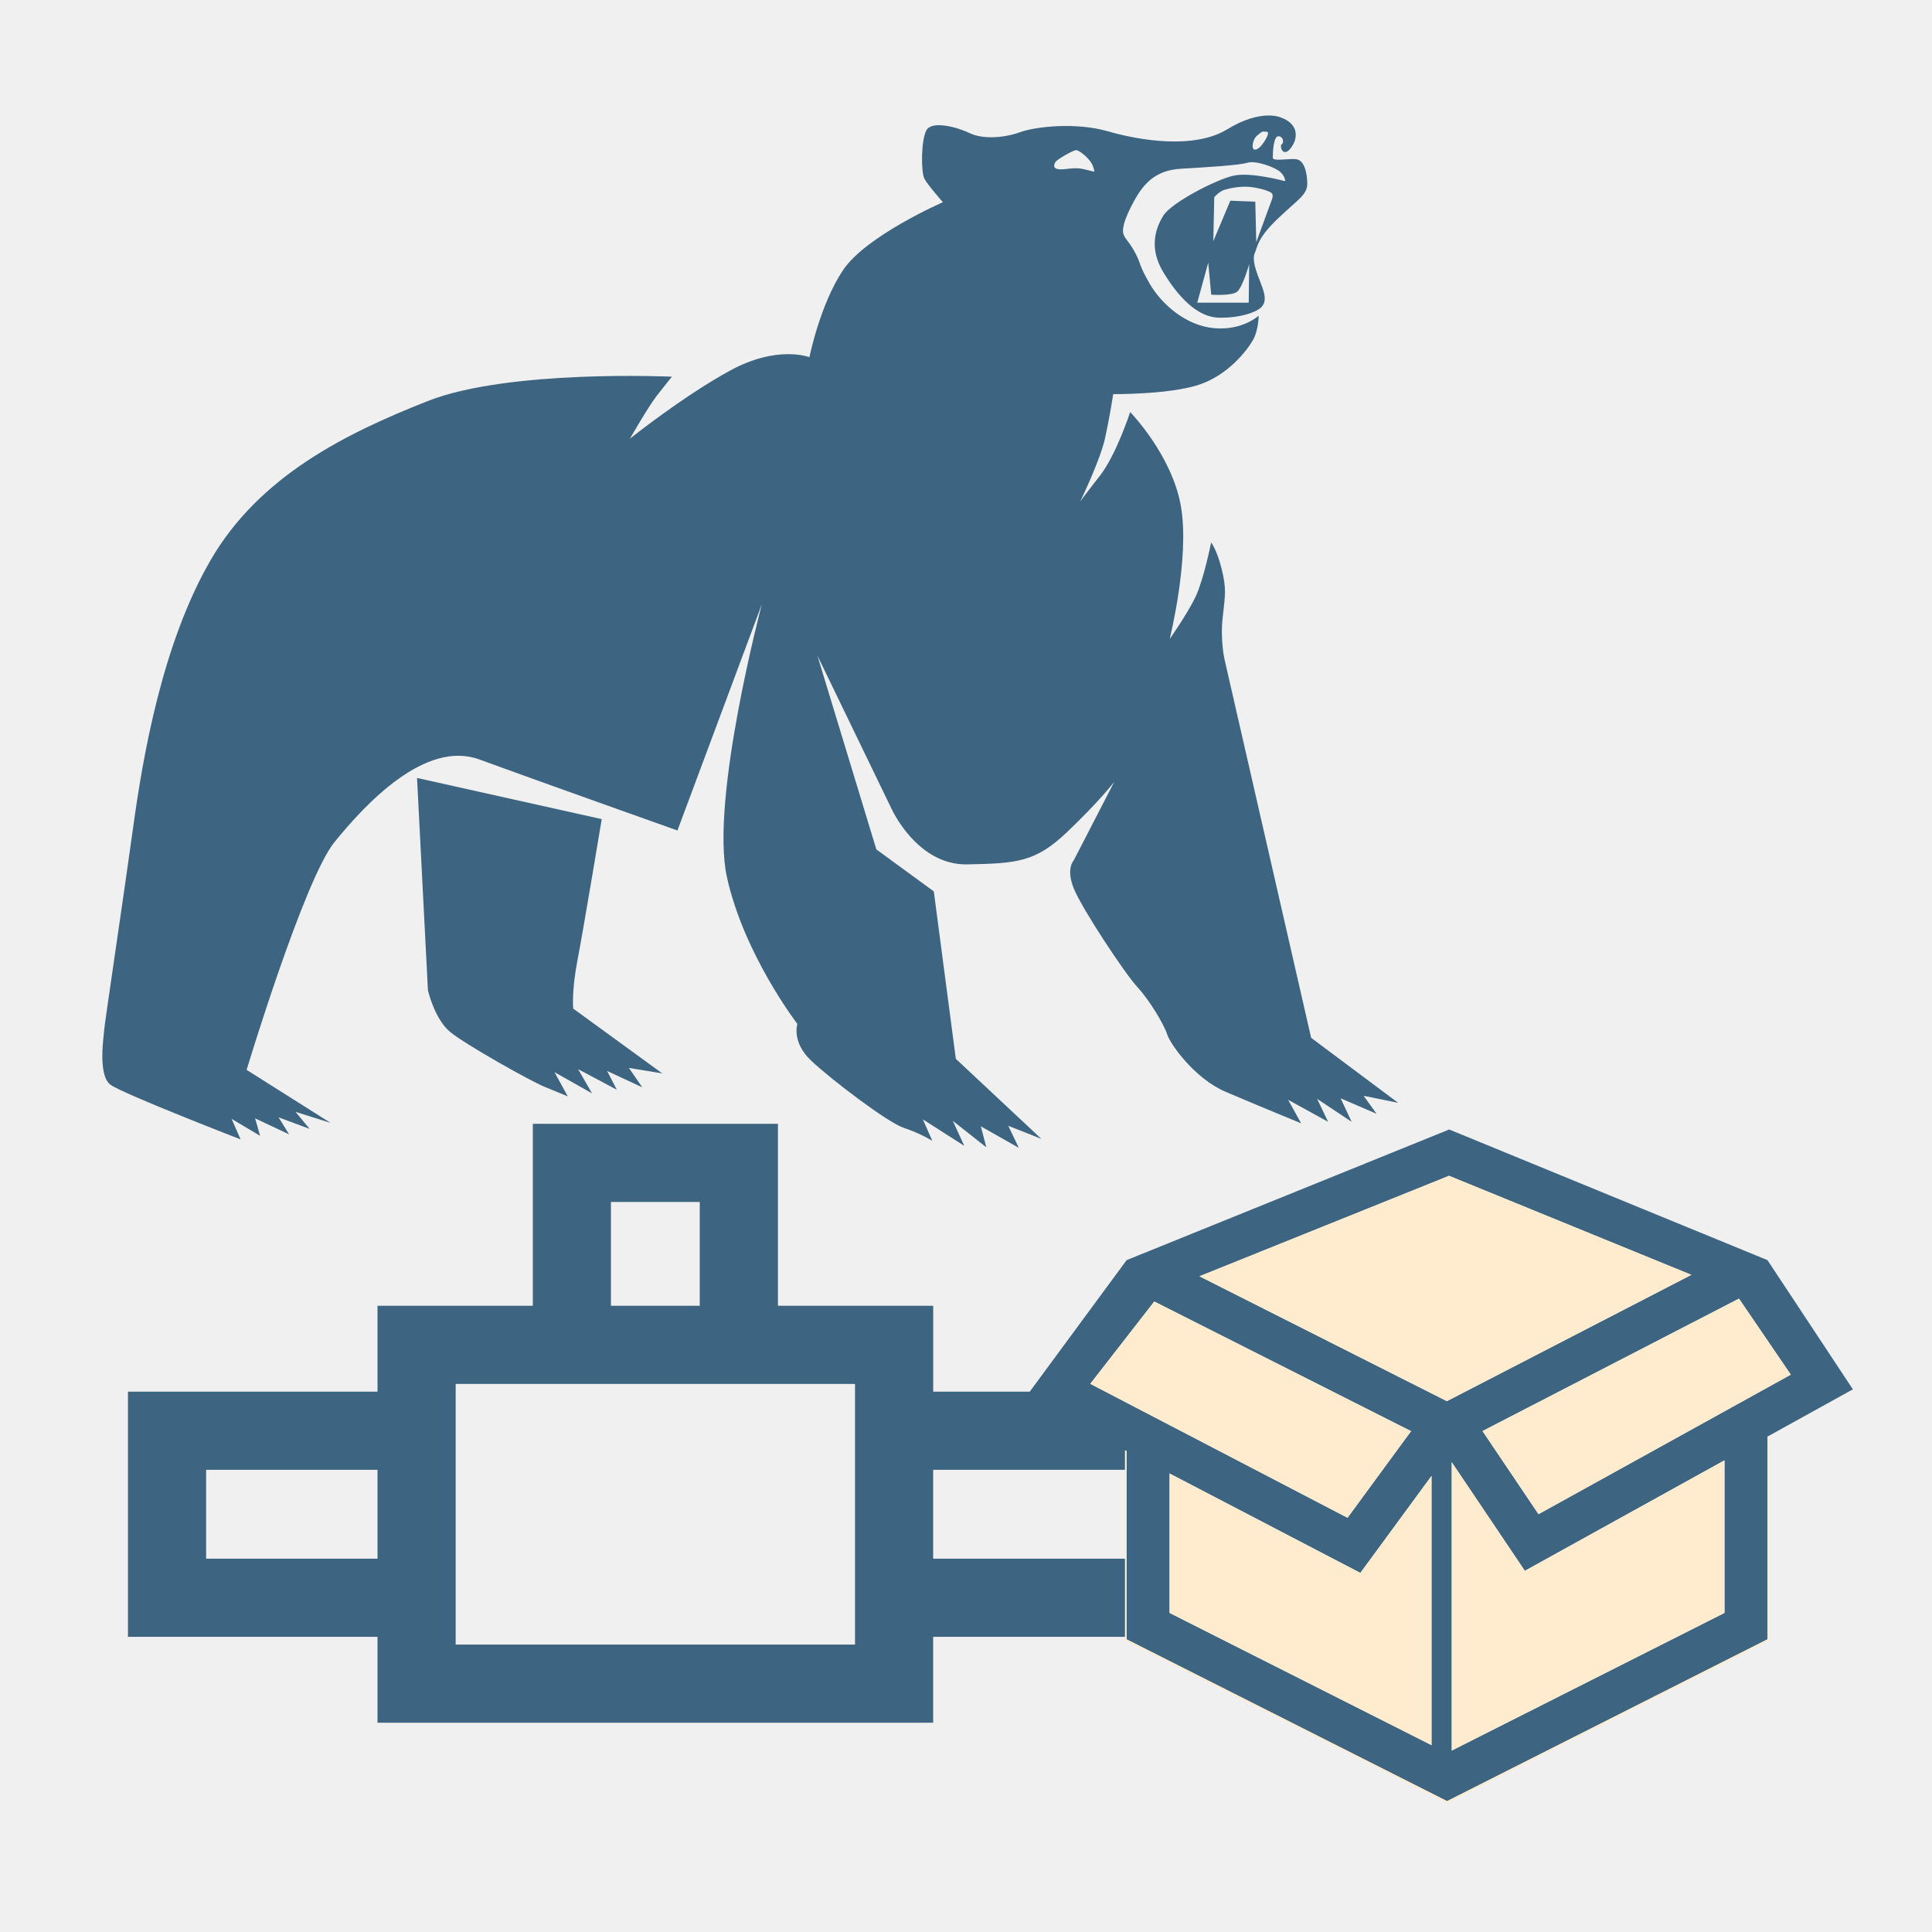
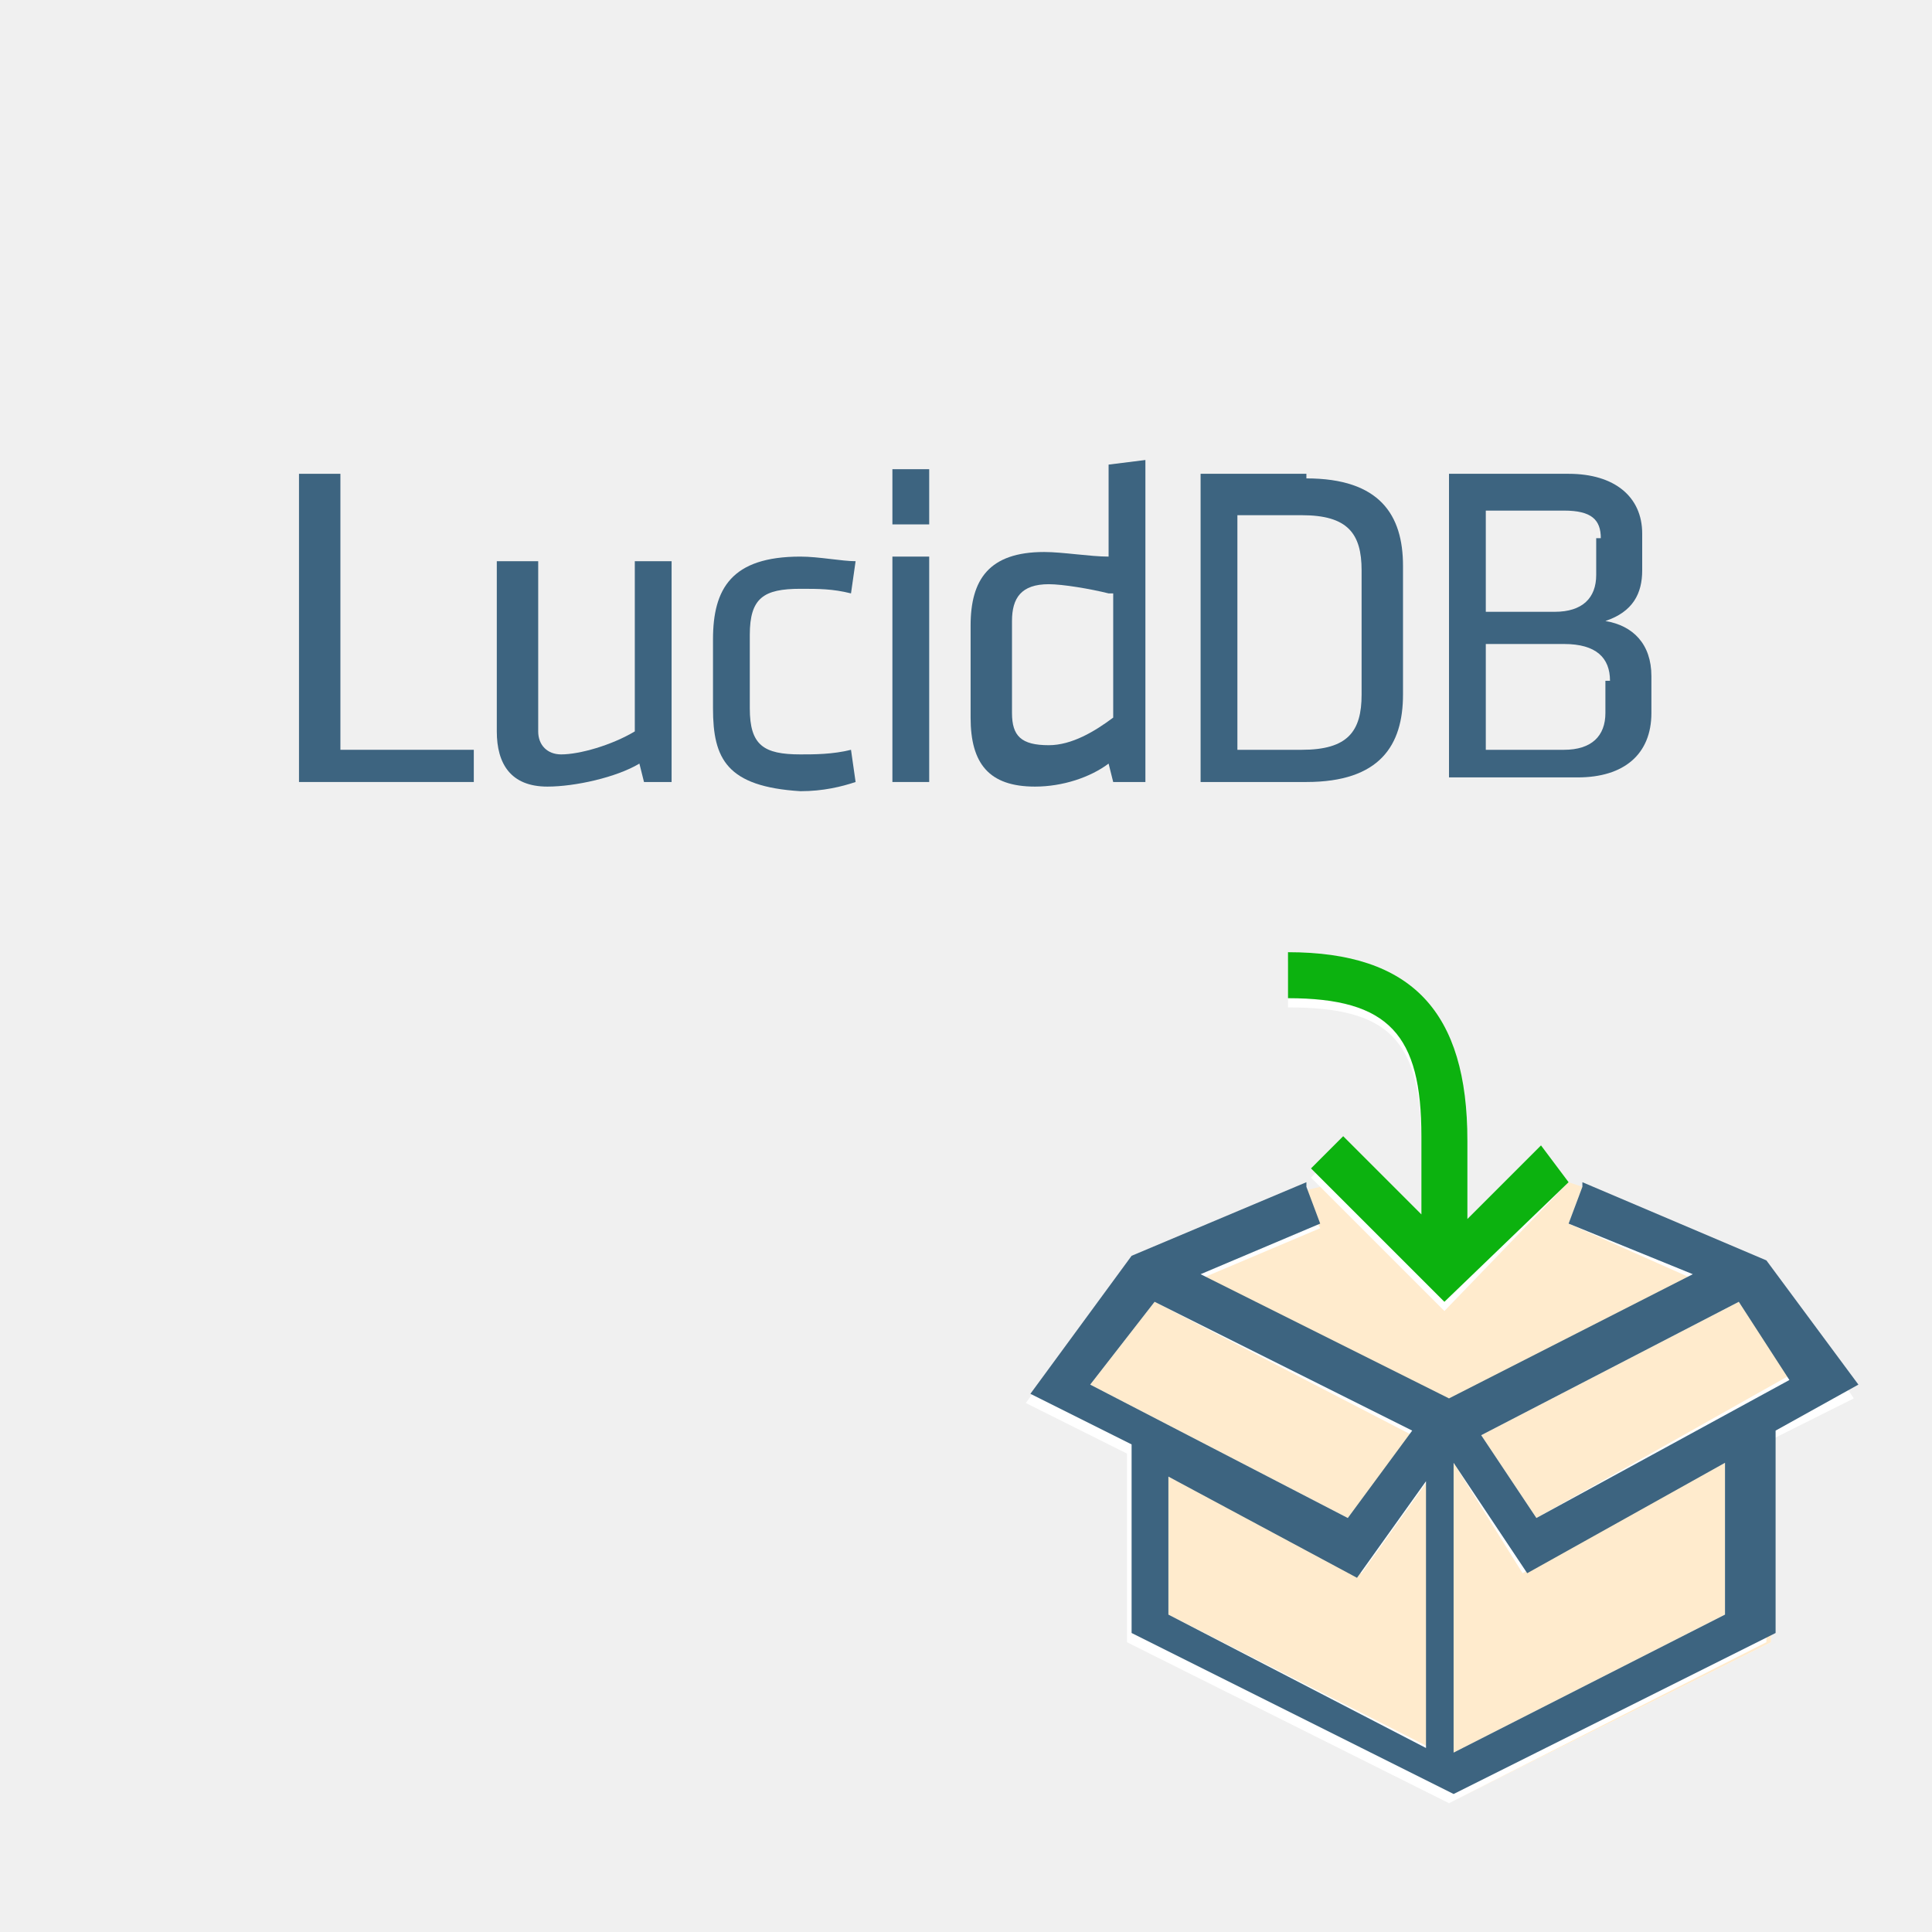
- <svg xmlns="http://www.w3.org/2000/svg" version="1.1" id="Layer_1" x="0px" y="0px" width="42px" height="42px" viewBox="0 0 42 42" enable-background="new 0 0 42 42" xml:space="preserve">
+ <svg xmlns="http://www.w3.org/2000/svg" version="1.1" id="Layer_1" x="0px" y="0px" viewBox="0 0 42 42" enable-background="new 0 0 42 42" xml:space="preserve">
  <g>
-     <rect x="20.286" y="31.952" fill="none" width="4.172" height="1.932" />
-     <rect x="13.281" y="26.13" fill="none" width="1.931" height="2.256" />
-     <path fill="none" d="M23.007,3.679c0.152,0.021,0.326-0.055,0.554,0c0.229,0.055,0.229,0.055,0.229,0.055s0-0.065-0.056-0.175   c-0.054-0.108-0.271-0.304-0.348-0.293c-0.075,0.011-0.401,0.195-0.445,0.261C22.941,3.526,22.854,3.657,23.007,3.679z" />
-     <rect x="4.481" y="31.952" fill="none" width="3.726" height="1.932" />
-     <path fill="none" d="M27.396,3.189c0.087-0.087,0.228-0.325,0.142-0.325c-0.087,0-0.076-0.033-0.186,0.064   c0,0-0.098,0.055-0.119,0.207C27.212,3.287,27.31,3.276,27.396,3.189z" />
-     <path fill="none" d="M27.081,4.059c-0.206,0-0.336,0.033-0.456,0.065c-0.119,0.033-0.229,0.163-0.229,0.163l-0.021,0.956l0.37-0.88   l0.543,0.021l0.021,0.88c0,0,0.282-0.771,0.315-0.858c0.032-0.086,0.064-0.151,0.021-0.206C27.603,4.146,27.288,4.059,27.081,4.059   z" />
-     <path fill="none" d="M26.332,6.406l-0.065-0.695L26.027,6.58h1.119l0.011-0.837c0,0-0.141,0.5-0.261,0.598   C26.777,6.438,26.332,6.406,26.332,6.406z" />
-     <rect x="9.906" y="30.085" fill="none" width="8.681" height="5.666" />
-     <path fill="#3D6480" d="M38.423,27.394l-6.919-2.84l-1.841,0.746l-0.296,0.12l-4.875,1.974l-2.106,2.859h-2.099v-1.867h-3.375   v-3.955h-5.329v3.955H8.207v1.867H2.782v5.33h5.425v1.867h12.079v-1.867h4.172v-1.699h-4.172v-1.932h4.172v-0.424l0.033,0.017   v4.092l6.967,3.518l6.965-3.518v-4.406l0.033-0.019l1.824-1.009L38.423,27.394z M8.207,33.884H4.481v-1.932h3.726V33.884z    M13.281,26.13h1.931v2.256h-1.931V26.13z M18.587,35.751H9.906v-5.666h8.681V35.751z M23.702,30.083l1.391-1.789l5.582,2.818   l-1.381,1.883L23.702,30.083z M31.12,37.938l-5.695-2.875v-3.031l4.148,2.162l1.547-2.109V37.938z M31.454,30.46l-5.379-2.715   l5.426-2.184l5.268,2.153L31.454,30.46z M37.489,35.063l-5.93,2.992v-6.268l1.59,2.361l4.34-2.402V35.063z M33.446,32.917   l-1.217-1.807l5.574-2.879l1.127,1.652L33.446,32.917z" />
-     <path fill="#3D6480" d="M12.461,21.926c0,0-0.039-0.368,0.093-1.053s0.527-3.066,0.527-3.066l-4.015-0.895l0.237,4.619   c0,0,0.145,0.618,0.474,0.895s1.763,1.079,2.054,1.197c0.289,0.118,0.512,0.211,0.512,0.211l-0.289-0.526l0.816,0.46l-0.303-0.526   l0.842,0.448l-0.211-0.408l0.764,0.355l-0.29-0.421l0.724,0.118L12.461,21.926z" />
-     <path fill="#3D6480" d="M5.035,24.323l0.619,0.369l-0.108-0.38l0.739,0.348l-0.229-0.37l0.674,0.25l-0.305-0.369l0.761,0.239   l-1.825-1.152c0,0,1.25-4.14,1.912-4.954c0.663-0.815,1.967-2.228,3.151-1.793s4.303,1.543,4.303,1.543l1.836-4.922   c0,0-1.13,4.248-0.761,5.933c0.37,1.684,1.532,3.194,1.532,3.194s-0.129,0.391,0.294,0.793s1.662,1.348,2.021,1.467   s0.619,0.282,0.619,0.282l-0.206-0.467l0.901,0.576l-0.25-0.544l0.729,0.576l-0.12-0.457l0.826,0.468l-0.229-0.479l0.718,0.283   l-1.858-1.739l-0.479-3.64l-1.249-0.913l-1.282-4.215l1.608,3.324c0,0,0.554,1.239,1.651,1.217   c1.098-0.021,1.488-0.054,2.173-0.706c0.685-0.651,1.021-1.087,1.021-1.087l-0.88,1.706c0,0-0.174,0.175,0,0.608   c0.174,0.435,1.108,1.848,1.38,2.141c0.271,0.294,0.587,0.826,0.651,1.032c0.065,0.207,0.587,0.956,1.271,1.25   c0.685,0.293,1.642,0.685,1.642,0.685l-0.283-0.511l0.869,0.478l-0.239-0.499l0.75,0.499l-0.239-0.511l0.782,0.337l-0.282-0.391   l0.75,0.152l-1.891-1.413l-1.88-8.214c0,0-0.098-0.413-0.044-0.913c0.055-0.5,0.087-0.63-0.021-1.064s-0.229-0.576-0.229-0.576   s-0.162,0.805-0.336,1.174c-0.175,0.369-0.565,0.924-0.565,0.924s0.44-1.767,0.244-2.886c-0.195-1.119-1.103-2.048-1.103-2.048   s-0.304,0.935-0.663,1.391c-0.358,0.457-0.424,0.555-0.424,0.555s0.435-0.892,0.544-1.391c0.108-0.5,0.174-0.945,0.174-0.945   s1.173,0.011,1.836-0.195c0.663-0.207,1.087-0.772,1.207-0.989c0.119-0.218,0.119-0.521,0.119-0.521s-0.348,0.326-0.968,0.271   c-0.619-0.054-1.151-0.532-1.401-0.967s-0.174-0.402-0.305-0.652c-0.13-0.25-0.217-0.304-0.26-0.412   c-0.044-0.109,0-0.315,0.217-0.718c0.217-0.401,0.478-0.685,1.032-0.717c0.554-0.032,1.271-0.076,1.445-0.131   c0.174-0.054,0.608,0.099,0.717,0.207s0.098,0.195,0.098,0.195S27.19,3.732,26.81,3.82c-0.38,0.087-1.348,0.586-1.521,0.869   c-0.174,0.282-0.314,0.706,0,1.228c0.315,0.521,0.729,0.978,1.207,0.989c0.478,0.011,0.857-0.131,0.944-0.25   c0.088-0.12,0.065-0.25-0.032-0.5s-0.195-0.5-0.131-0.652c0.065-0.152,0.055-0.326,0.512-0.761s0.641-0.511,0.63-0.782   s-0.087-0.478-0.239-0.5c-0.152-0.021-0.511,0.055-0.511-0.032s0.011-0.467,0.12-0.467c0.108,0,0.13,0.141,0.075,0.174   c-0.054,0.032,0.021,0.293,0.185,0.098c0.163-0.196,0.218-0.532-0.217-0.685c0,0-0.424-0.185-1.151,0.261   c-0.729,0.445-1.924,0.239-2.597,0.044c-0.674-0.196-1.555-0.109-1.913,0.021c-0.358,0.13-0.814,0.151-1.086,0.021   c-0.271-0.131-0.826-0.282-0.945-0.065c-0.12,0.218-0.12,0.913-0.044,1.054c0.076,0.142,0.402,0.511,0.402,0.511   s-1.674,0.729-2.173,1.479c-0.5,0.749-0.729,1.89-0.729,1.89S16.9,7.492,15.868,8.058c-1.032,0.564-2.173,1.478-2.173,1.478   s0.391-0.685,0.576-0.924c0.185-0.238,0.336-0.423,0.336-0.423S11.055,8.024,9.295,8.72c-1.761,0.696-3.651,1.619-4.716,3.456   c-1.064,1.836-1.478,4.313-1.685,5.812c-0.206,1.5-0.63,4.324-0.63,4.411s-0.152,0.979,0.142,1.185   c0.293,0.206,2.824,1.185,2.824,1.185L5.035,24.323z M27.146,6.58h-1.119l0.239-0.869l0.065,0.695c0,0,0.445,0.032,0.564-0.065   c0.12-0.098,0.261-0.598,0.261-0.598L27.146,6.58z M27.625,4.406c-0.033,0.087-0.315,0.858-0.315,0.858l-0.021-0.88l-0.543-0.021   l-0.37,0.88l0.021-0.956c0,0,0.109-0.13,0.229-0.163c0.12-0.032,0.25-0.065,0.456-0.065c0.207,0,0.521,0.088,0.565,0.142   C27.689,4.255,27.657,4.32,27.625,4.406z M27.353,2.929c0.109-0.098,0.099-0.064,0.186-0.064c0.086,0-0.055,0.238-0.142,0.325   s-0.185,0.098-0.163-0.054C27.255,2.983,27.353,2.929,27.353,2.929z M22.941,3.526c0.044-0.065,0.37-0.25,0.445-0.261   c0.076-0.011,0.294,0.185,0.348,0.293c0.056,0.109,0.056,0.175,0.056,0.175s0,0-0.229-0.055c-0.228-0.055-0.401,0.021-0.554,0   S22.941,3.526,22.941,3.526z" />
-     <polygon fill="#FFEBCD" points="29.645,25.302 29.367,25.419 29.663,25.299  " />
-     <polygon fill="#FFEBCD" points="30.675,31.112 25.093,28.294 23.702,30.083 29.294,32.995  " />
-     <polygon fill="#FFEBCD" points="38.423,35.638 31.458,39.155 24.491,35.638 24.491,31.546 24.458,31.529 24.458,31.952    24.458,33.884 24.458,35.583 24.458,35.659 31.458,39.192 38.456,35.659 38.456,31.213 38.423,31.231  " />
-     <polygon fill="#FFEBCD" points="37.804,28.231 32.229,31.11 33.446,32.917 38.931,29.884  " />
-     <polygon fill="#FFEBCD" points="31.501,25.561 26.075,27.745 31.454,30.46 36.769,27.714  " />
-     <polygon fill="#FFEBCD" points="31.56,31.788 31.56,38.056 37.489,35.063 37.489,31.747 33.149,34.149  " />
-     <polygon fill="#FFEBCD" points="25.425,32.032 25.425,35.063 31.12,37.938 31.12,32.085 29.573,34.194  " />
+     <g>
+       <path fill="#3D6480" d="M7.4,16.3h2.9V17H6.5v-6.7h0.9V16.3z" />
+       <path fill="#3D6480" d="M11.7,12.2v3.7c0,0.3,0.2,0.5,0.5,0.5c0.4,0,1.1-0.2,1.6-0.5v-3.7h0.8V17H14l-0.1-0.4    c-0.5,0.3-1.4,0.5-2,0.5c-0.8,0-1.1-0.5-1.1-1.2v-3.7H11.7z" />
+       <path fill="#3D6480" d="M15.5,15.4v-1.5c0-1.1,0.4-1.8,1.9-1.8c0.4,0,0.9,0.1,1.2,0.1l-0.1,0.7c-0.4-0.1-0.7-0.1-1.1-0.1    c-0.8,0-1.1,0.2-1.1,1v1.6c0,0.8,0.3,1,1.1,1c0.3,0,0.7,0,1.1-0.1l0.1,0.7c-0.3,0.1-0.7,0.2-1.2,0.2    C15.8,17.1,15.5,16.5,15.5,15.4z" />
+       <path fill="#3D6480" d="M19.4,11.4v-1.2h0.8v1.2H19.4z M19.4,17v-4.9h0.8V17H19.4z" />
+       <path fill="#3D6480" d="M21.1,13.6c0-1,0.4-1.6,1.6-1.6c0.4,0,1,0.1,1.4,0.1v-2l0.8-0.1v7h-0.7l-0.1-0.4c-0.4,0.3-1,0.5-1.6,0.5    c-1,0-1.4-0.5-1.4-1.5V13.6z M24.1,12.9c-0.4-0.1-1-0.2-1.3-0.2c-0.6,0-0.8,0.3-0.8,0.8v2c0,0.5,0.2,0.7,0.8,0.7    c0.5,0,1-0.3,1.4-0.6V12.9z" />
+       <path fill="#3D6480" d="M28.4,10.4c1.6,0,2.1,0.8,2.1,1.9v2.8c0,1.1-0.5,1.9-2.1,1.9h-2.3v-6.7H28.4z M26.9,16.3h1.4    c1,0,1.3-0.4,1.3-1.2v-2.7c0-0.8-0.3-1.2-1.3-1.2h-1.4V16.3z" />
+       <path fill="#3D6480" d="M31.5,17v-6.7h2.6c1,0,1.6,0.5,1.6,1.3v0.8c0,0.5-0.2,0.9-0.8,1.1c0.6,0.1,1,0.5,1,1.2v0.8    c0,0.9-0.6,1.4-1.6,1.4H31.5z M34.8,11.7c0-0.4-0.2-0.6-0.8-0.6h-1.7v2.2h1.5c0.6,0,0.9-0.3,0.9-0.8V11.7z M35,14.8    c0-0.5-0.3-0.8-1-0.8h-1.7v2.3h1.7c0.6,0,0.9-0.3,0.9-0.8V14.8z" />
+     </g>
+     <path fill="#FFFFFF" d="M38.5,31.3v4.4v0l-7,3.5l-7-3.5v-4.1l-2.2-1.1l2.2-3l3.8-1.6l0,0.1l0.4-0.2l-0.2-0.2l0.7-0.7l1.7,1.7v0   v-1.7c0-2.3-0.7-3-2.9-3v-1c2.7,0,3.9,1.3,3.9,4.1v1.7l1.6-1.6l0.7,0.7l-0.1,0.1l0.3,0.1l0-0.1l4,1.7l1.9,2.8L38.5,31.3z" />
+     <polygon fill="#FFEBCD" points="33.1,34.2 31.6,31.8 31.6,38.1 37.5,35.1 37.5,31.8  " />
+     <polygon fill="#FFEBCD" points="29.3,33 30.7,31.2 25.1,28.3 23.7,30.1  " />
+     <polygon fill="#FFEBCD" points="31.1,32.1 29.6,34.2 25.4,32.1 25.4,35.1 31.1,38  " />
+     <polygon fill="#FFEBCD" points="26.1,27.8 31.5,30.5 36.8,27.8 34.1,26.6 34.4,25.8 34.1,25.7 31.4,28.5 28.7,25.8 28.3,25.9    28.7,26.7  " />
+     <polygon fill="#FFEBCD" points="37.8,28.3 32.2,31.2 33.4,33 38.9,29.9  " />
+     <polygon fill="#FFEBCD" points="38.4,35.7 31.5,39.2 24.5,35.7 24.5,31.6 24.5,31.6 24.5,35.7 31.5,39.2 38.5,35.7 38.5,35.7    38.5,31.3 38.4,31.3  " />
+     <path fill="#3D6480" d="M38.4,27.4l-4-1.7l0,0.1l-0.3,0.8l2.7,1.1l-5.3,2.7l-5.4-2.7l2.6-1.1l-0.3-0.8l0-0.1l-3.8,1.6l-2.2,3   l2.2,1.1l0,0v4.1l7,3.5l7-3.5v-4.4l0,0l1.8-1L38.4,27.4z M23.7,30.1l1.4-1.8l5.6,2.8L29.3,33L23.7,30.1z M25.4,35.1v-3l4.1,2.2   l1.5-2.1V38L25.4,35.1z M37.5,35.1l-5.9,3v-6.3l1.6,2.4l4.3-2.4V35.1z M33.4,33l-1.2-1.8l5.6-2.9l1.1,1.7L33.4,33z" />
+     <path fill="#0CB20F" d="M34.1,25.7L34.1,25.7l-0.6-0.8l-1.6,1.6v-1.7c0-2.8-1.2-4.1-3.9-4.1v1c2.2,0,2.9,0.8,2.9,3v1.7v0l-1.7-1.7   l-0.7,0.7l0.2,0.2l2.7,2.7L34.1,25.7z" />
  </g>
</svg>
